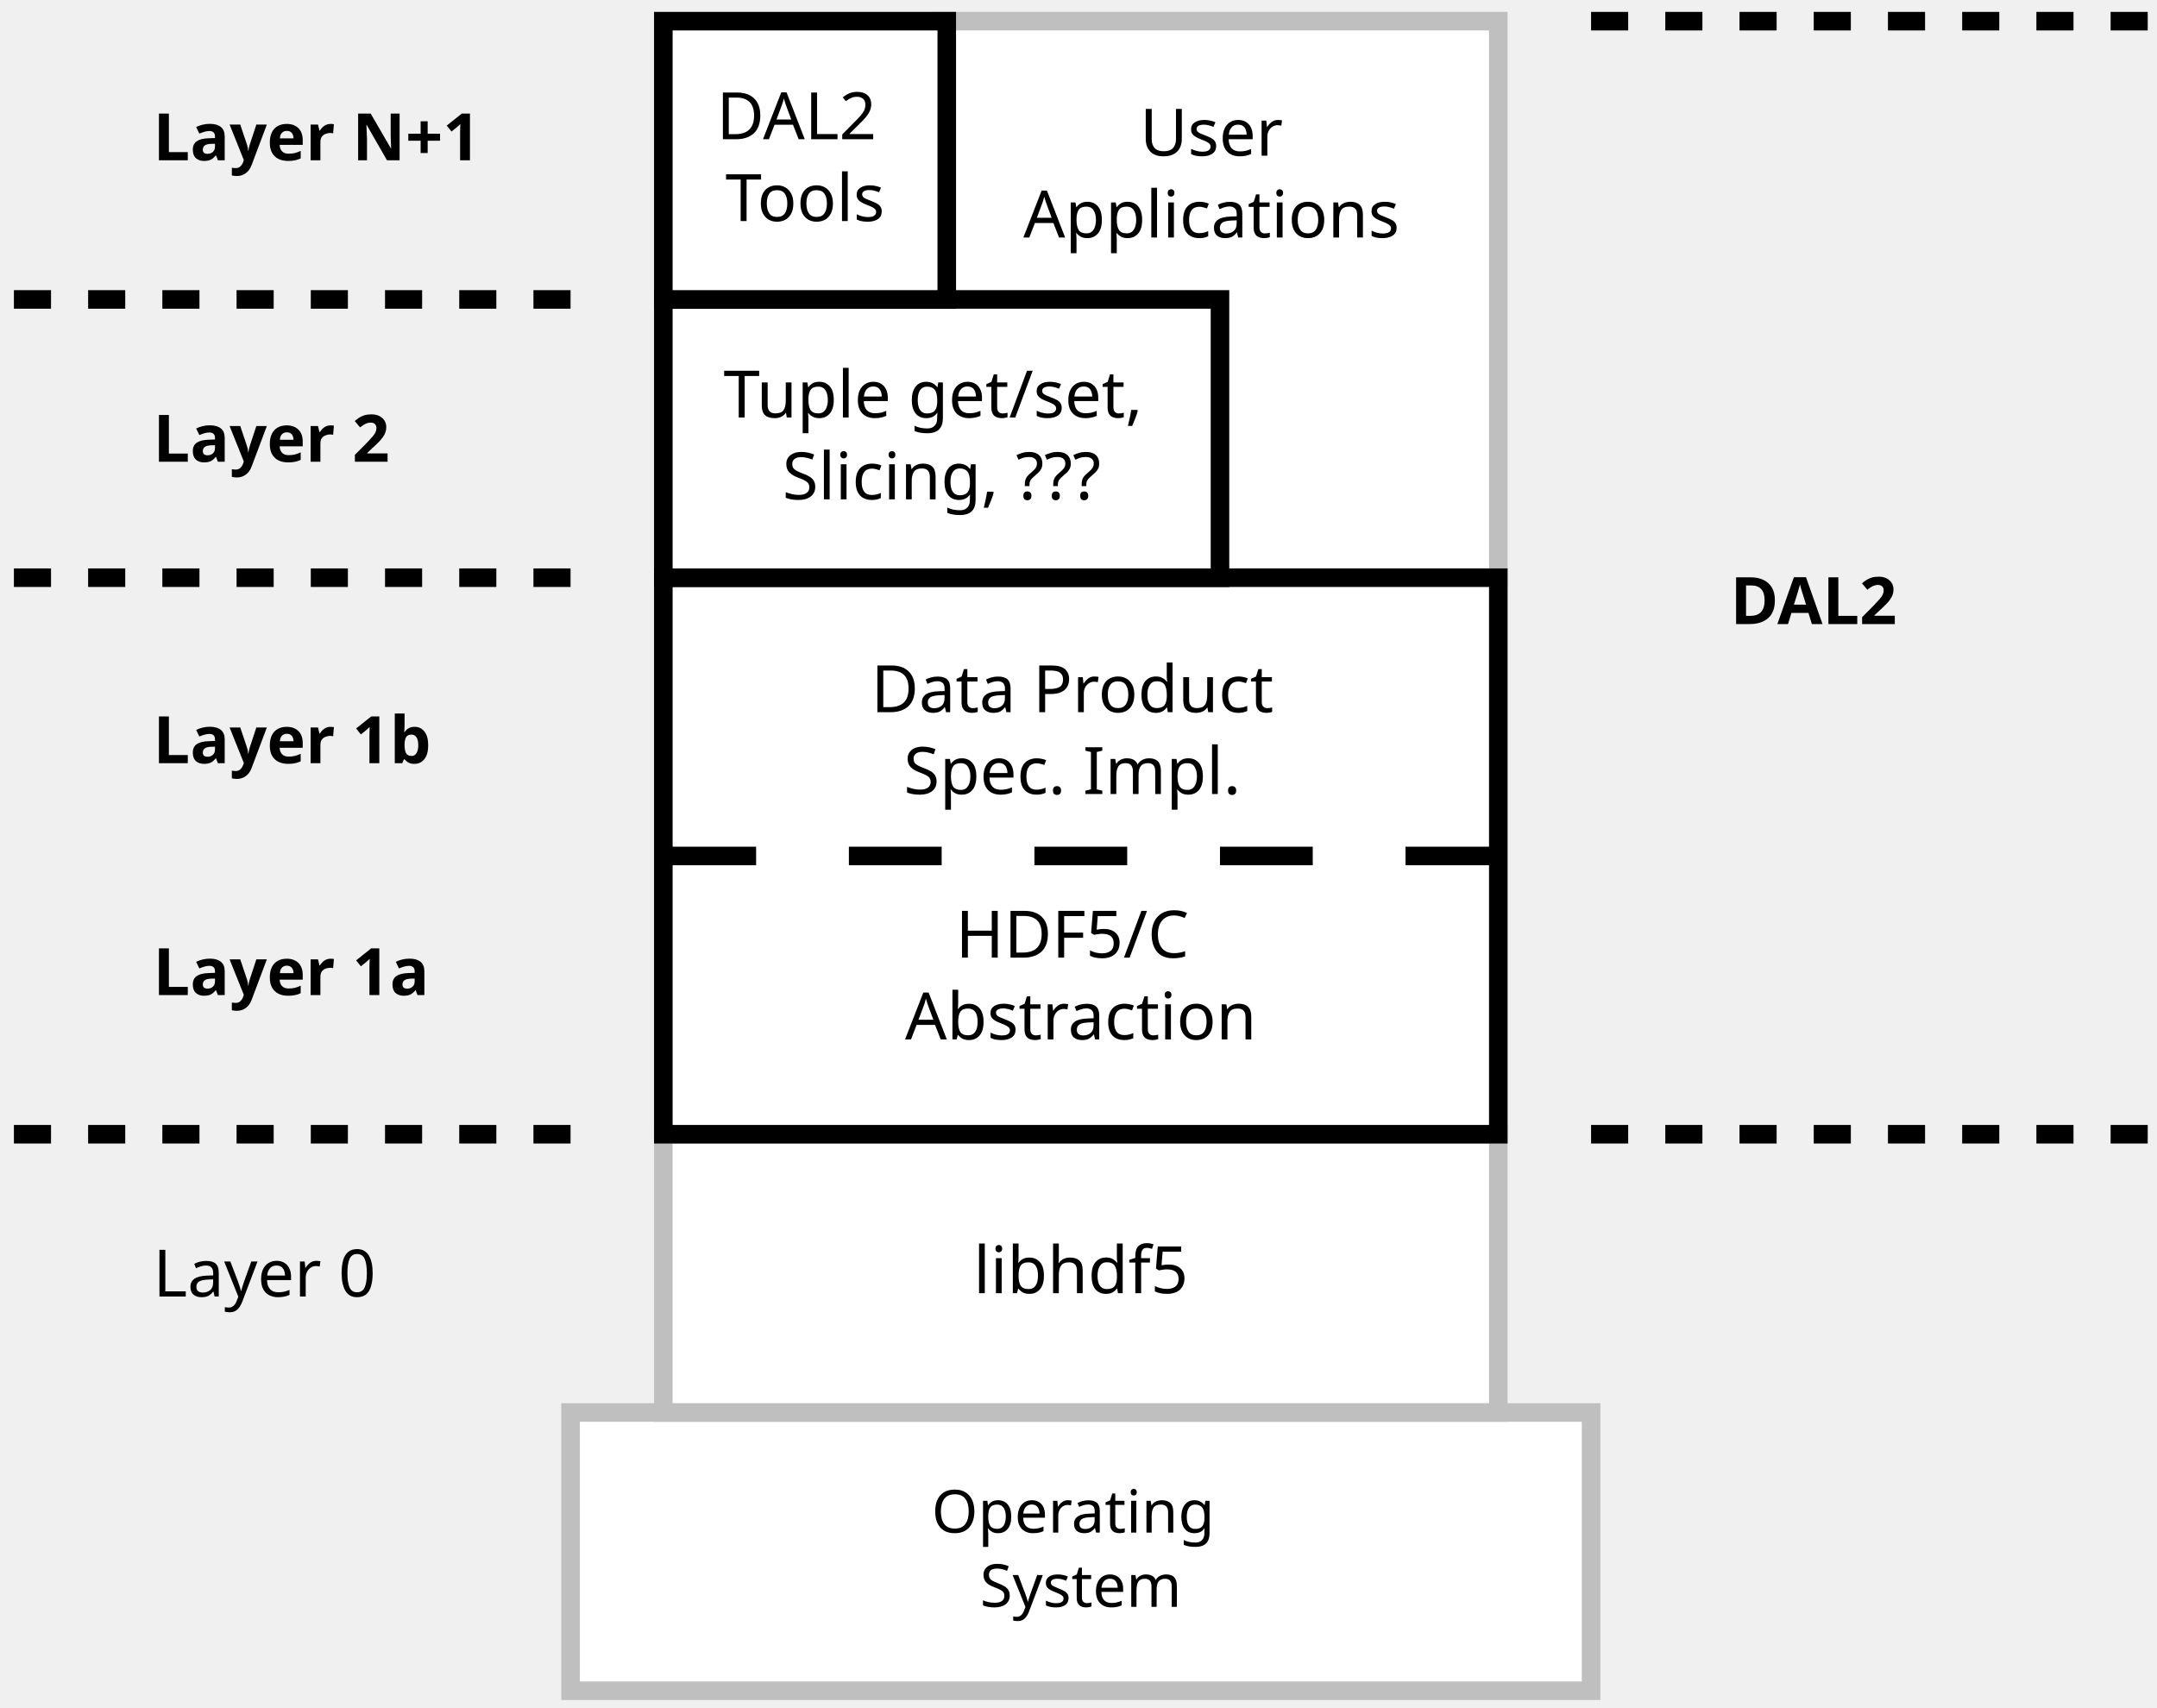
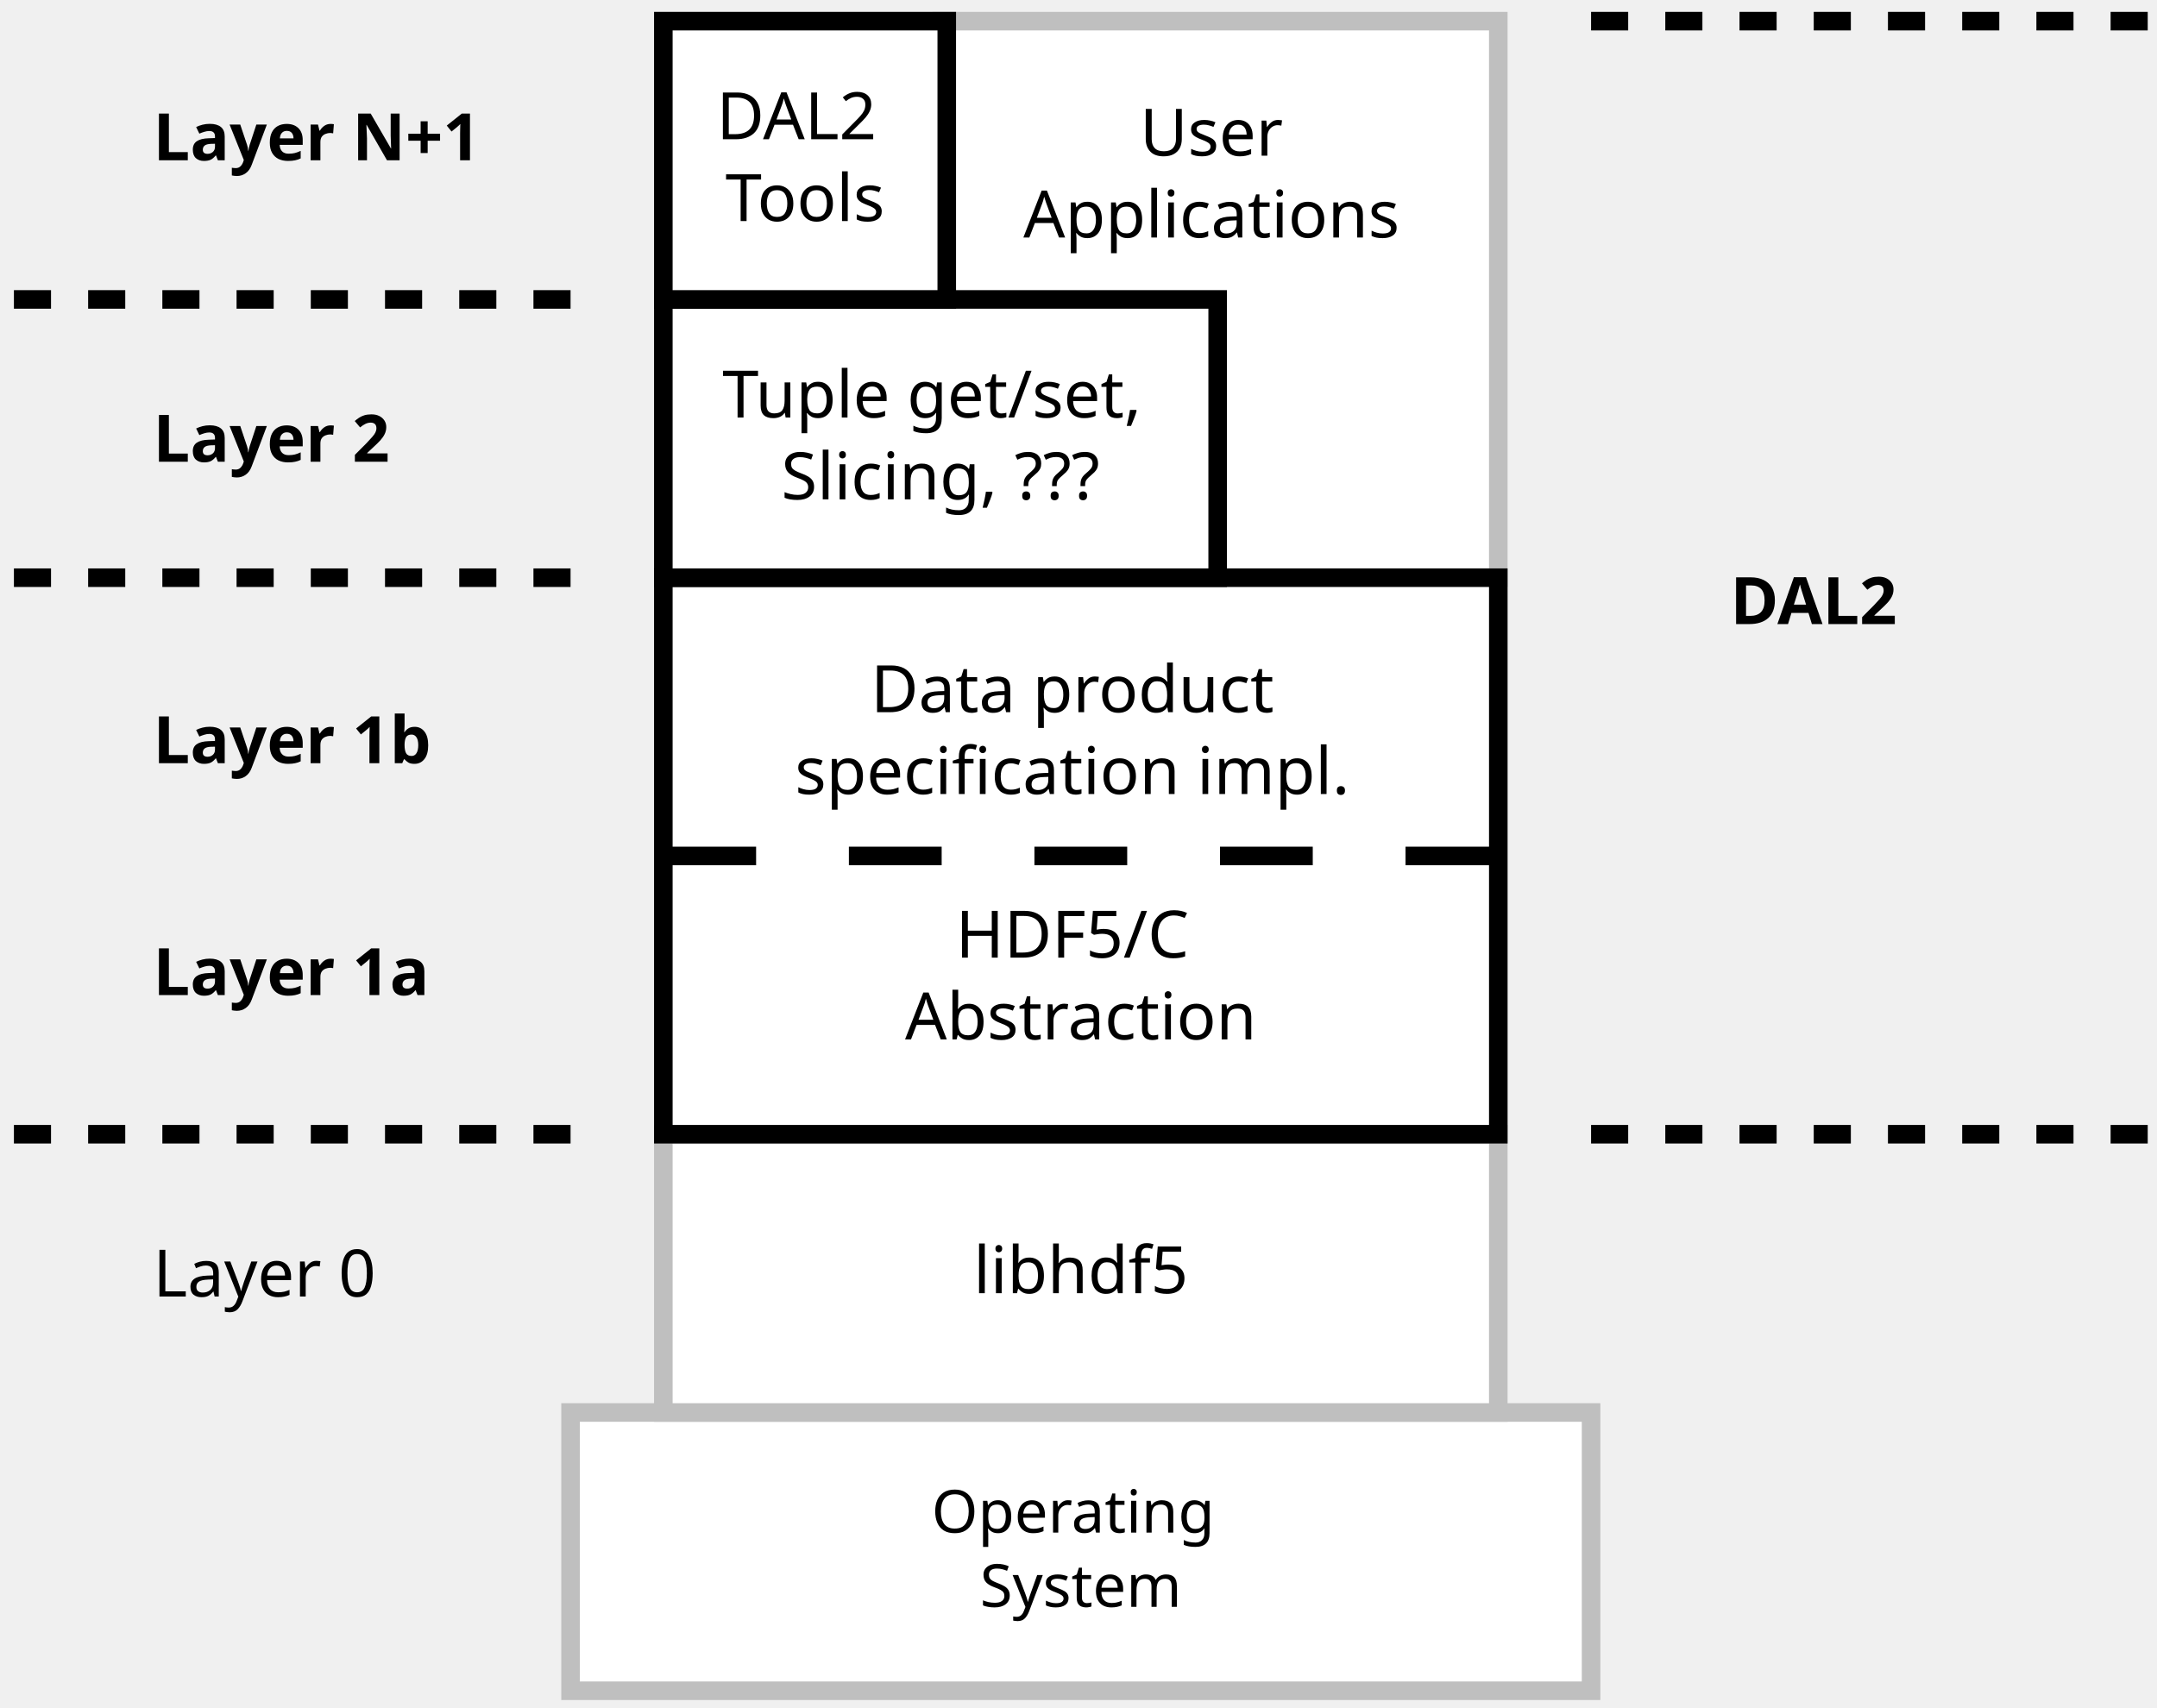
<svg xmlns="http://www.w3.org/2000/svg" width="24cm" height="19cm" viewBox="217 57 465 365">
  <g>
    <rect style="fill: #ffffff" x="340" y="360" width="220" height="60" />
    <rect style="fill: none; fill-opacity:0; stroke-width: 4; stroke: #bfbfbf" x="340" y="360" width="220" height="60" />
    <text font-size="12.8" style="fill: #000000;text-anchor:middle;font-family:sans-serif;font-style:normal;font-weight:normal" x="450" y="385.9">
      <tspan x="450" y="385.9">Operating</tspan>
      <tspan x="450" y="401.9">System</tspan>
    </text>
  </g>
  <g>
    <rect style="fill: #ffffff" x="360" y="300" width="180" height="60" />
    <rect style="fill: none; fill-opacity:0; stroke-width: 4; stroke: #bfbfbf" x="360" y="300" width="180" height="60" />
    <text font-size="14.111" style="fill: #000000;text-anchor:middle;font-family:sans-serif;font-style:normal;font-weight:normal" x="450" y="334.281">
      <tspan x="450" y="334.281">libhdf5</tspan>
    </text>
  </g>
  <g>
    <rect style="fill: #ffffff" x="420" y="60" width="120" height="120" />
    <rect style="fill: none; fill-opacity:0; stroke-width: 4; stroke: #bfbfbf" x="420" y="60" width="120" height="120" />
    <text font-size="14.111" style="fill: #000000;text-anchor:middle;font-family:sans-serif;font-style:normal;font-weight:normal" x="480" y="89.003">
      <tspan x="480" y="89.003">User</tspan>
      <tspan x="480" y="106.642">Applications</tspan>
      <tspan x="480" y="124.281" />
      <tspan x="480" y="141.919" />
      <tspan x="480" y="159.558" />
    </text>
  </g>
  <g>
    <rect style="fill: #ffffff" x="360" y="180" width="180" height="120" />
    <rect style="fill: none; fill-opacity:0; stroke-width: 4; stroke: #000000" x="360" y="180" width="180" height="120" />
    <text font-size="14.111" style="fill: #000000;text-anchor:middle;font-family:sans-serif;font-style:normal;font-weight:normal" x="450" y="209.003">
-       <tspan x="450" y="209.003">Data Product</tspan>
-       <tspan x="450" y="226.642">Spec. Impl.</tspan>
+       <tspan x="450" y="209.003">Data product</tspan>
+       <tspan x="450" y="226.642">specification impl.</tspan>
      <tspan x="450" y="244.281" />
      <tspan x="450" y="261.919">HDF5/C</tspan>
      <tspan x="450" y="279.558">Abstraction</tspan>
    </text>
  </g>
  <line style="fill: none; fill-opacity:0; stroke-width: 4; stroke-dasharray: 8; stroke: #000000" x1="340" y1="300" x2="220" y2="300" />
  <line style="fill: none; fill-opacity:0; stroke-width: 4; stroke-dasharray: 8; stroke: #000000" x1="340" y1="180" x2="220" y2="180" />
  <line style="fill: none; fill-opacity:0; stroke-width: 4; stroke-dasharray: 8; stroke: #000000" x1="340" y1="120" x2="220" y2="120" />
  <text font-size="14.111" style="fill: #000000;text-anchor:start;font-family:sans-serif;font-style:normal;font-weight:700" x="250" y="270">
    <tspan x="250" y="270">Layer 1a</tspan>
  </text>
  <text font-size="14.111" style="fill: #000000;text-anchor:start;font-family:sans-serif;font-style:normal;font-weight:700" x="250" y="220">
    <tspan x="250" y="220">Layer 1b</tspan>
  </text>
  <text font-size="14.111" style="fill: #000000;text-anchor:start;font-family:sans-serif;font-style:normal;font-weight:700" x="250" y="155">
    <tspan x="250" y="155">Layer 2</tspan>
  </text>
  <text font-size="14.111" style="fill: #000000;text-anchor:start;font-family:sans-serif;font-style:normal;font-weight:normal" x="250" y="335">
    <tspan x="250" y="335">Layer 0</tspan>
  </text>
  <text font-size="14.111" style="fill: #000000;text-anchor:start;font-family:sans-serif;font-style:normal;font-weight:700" x="250" y="90">
    <tspan x="250" y="90">Layer N+1</tspan>
  </text>
  <line style="fill: none; fill-opacity:0; stroke-width: 4; stroke-dasharray: 8; stroke: #000000" x1="560" y1="60" x2="680" y2="60" />
  <line style="fill: none; fill-opacity:0; stroke-width: 4; stroke-dasharray: 8; stroke: #000000" x1="560" y1="300" x2="680" y2="300" />
  <text font-size="14.111" style="fill: #000000;text-anchor:start;font-family:sans-serif;font-style:normal;font-weight:700" x="590" y="190">
    <tspan x="590" y="190">DAL2</tspan>
  </text>
  <g>
-     <rect style="fill: #ffffff" x="360" y="120" width="120" height="60" />
-     <rect style="fill: none; fill-opacity:0; stroke-width: 4; stroke: #000000" x="360" y="120" width="120" height="60" />
-     <text font-size="14.111" style="fill: #000000;text-anchor:middle;font-family:sans-serif;font-style:normal;font-weight:normal" x="420" y="145.461">
-       <tspan x="420" y="145.461">Tuple get/set,</tspan>
-       <tspan x="420" y="163.1">Slicing, ???</tspan>
+     <rect style="fill: #ffffff" x="360" y="120" width="119.5" height="60" />
+     <rect style="fill: none; fill-opacity:0; stroke-width: 4; stroke: #000000" x="360" y="120" width="119.5" height="60" />
+     <text font-size="14.111" style="fill: #000000;text-anchor:middle;font-family:sans-serif;font-style:normal;font-weight:normal" x="419.75" y="145.461">
+       <tspan x="419.75" y="145.461">Tuple get/set,</tspan>
+       <tspan x="419.75" y="163.1">Slicing, ???</tspan>
    </text>
  </g>
  <line style="fill: none; fill-opacity:0; stroke-width: 4; stroke-dasharray: 20; stroke: #000000" x1="540" y1="240" x2="360" y2="240" />
  <g>
    <rect style="fill: #ffffff" x="360" y="60" width="61.1" height="60" />
    <rect style="fill: none; fill-opacity:0; stroke-width: 4; stroke: #000000" x="360" y="60" width="61.1" height="60" />
    <text font-size="14.111" style="fill: #000000;text-anchor:middle;font-family:sans-serif;font-style:normal;font-weight:normal" x="390.55" y="85.461">
      <tspan x="390.55" y="85.461">DAL2</tspan>
      <tspan x="390.55" y="103.1">Tools</tspan>
    </text>
  </g>
</svg>
